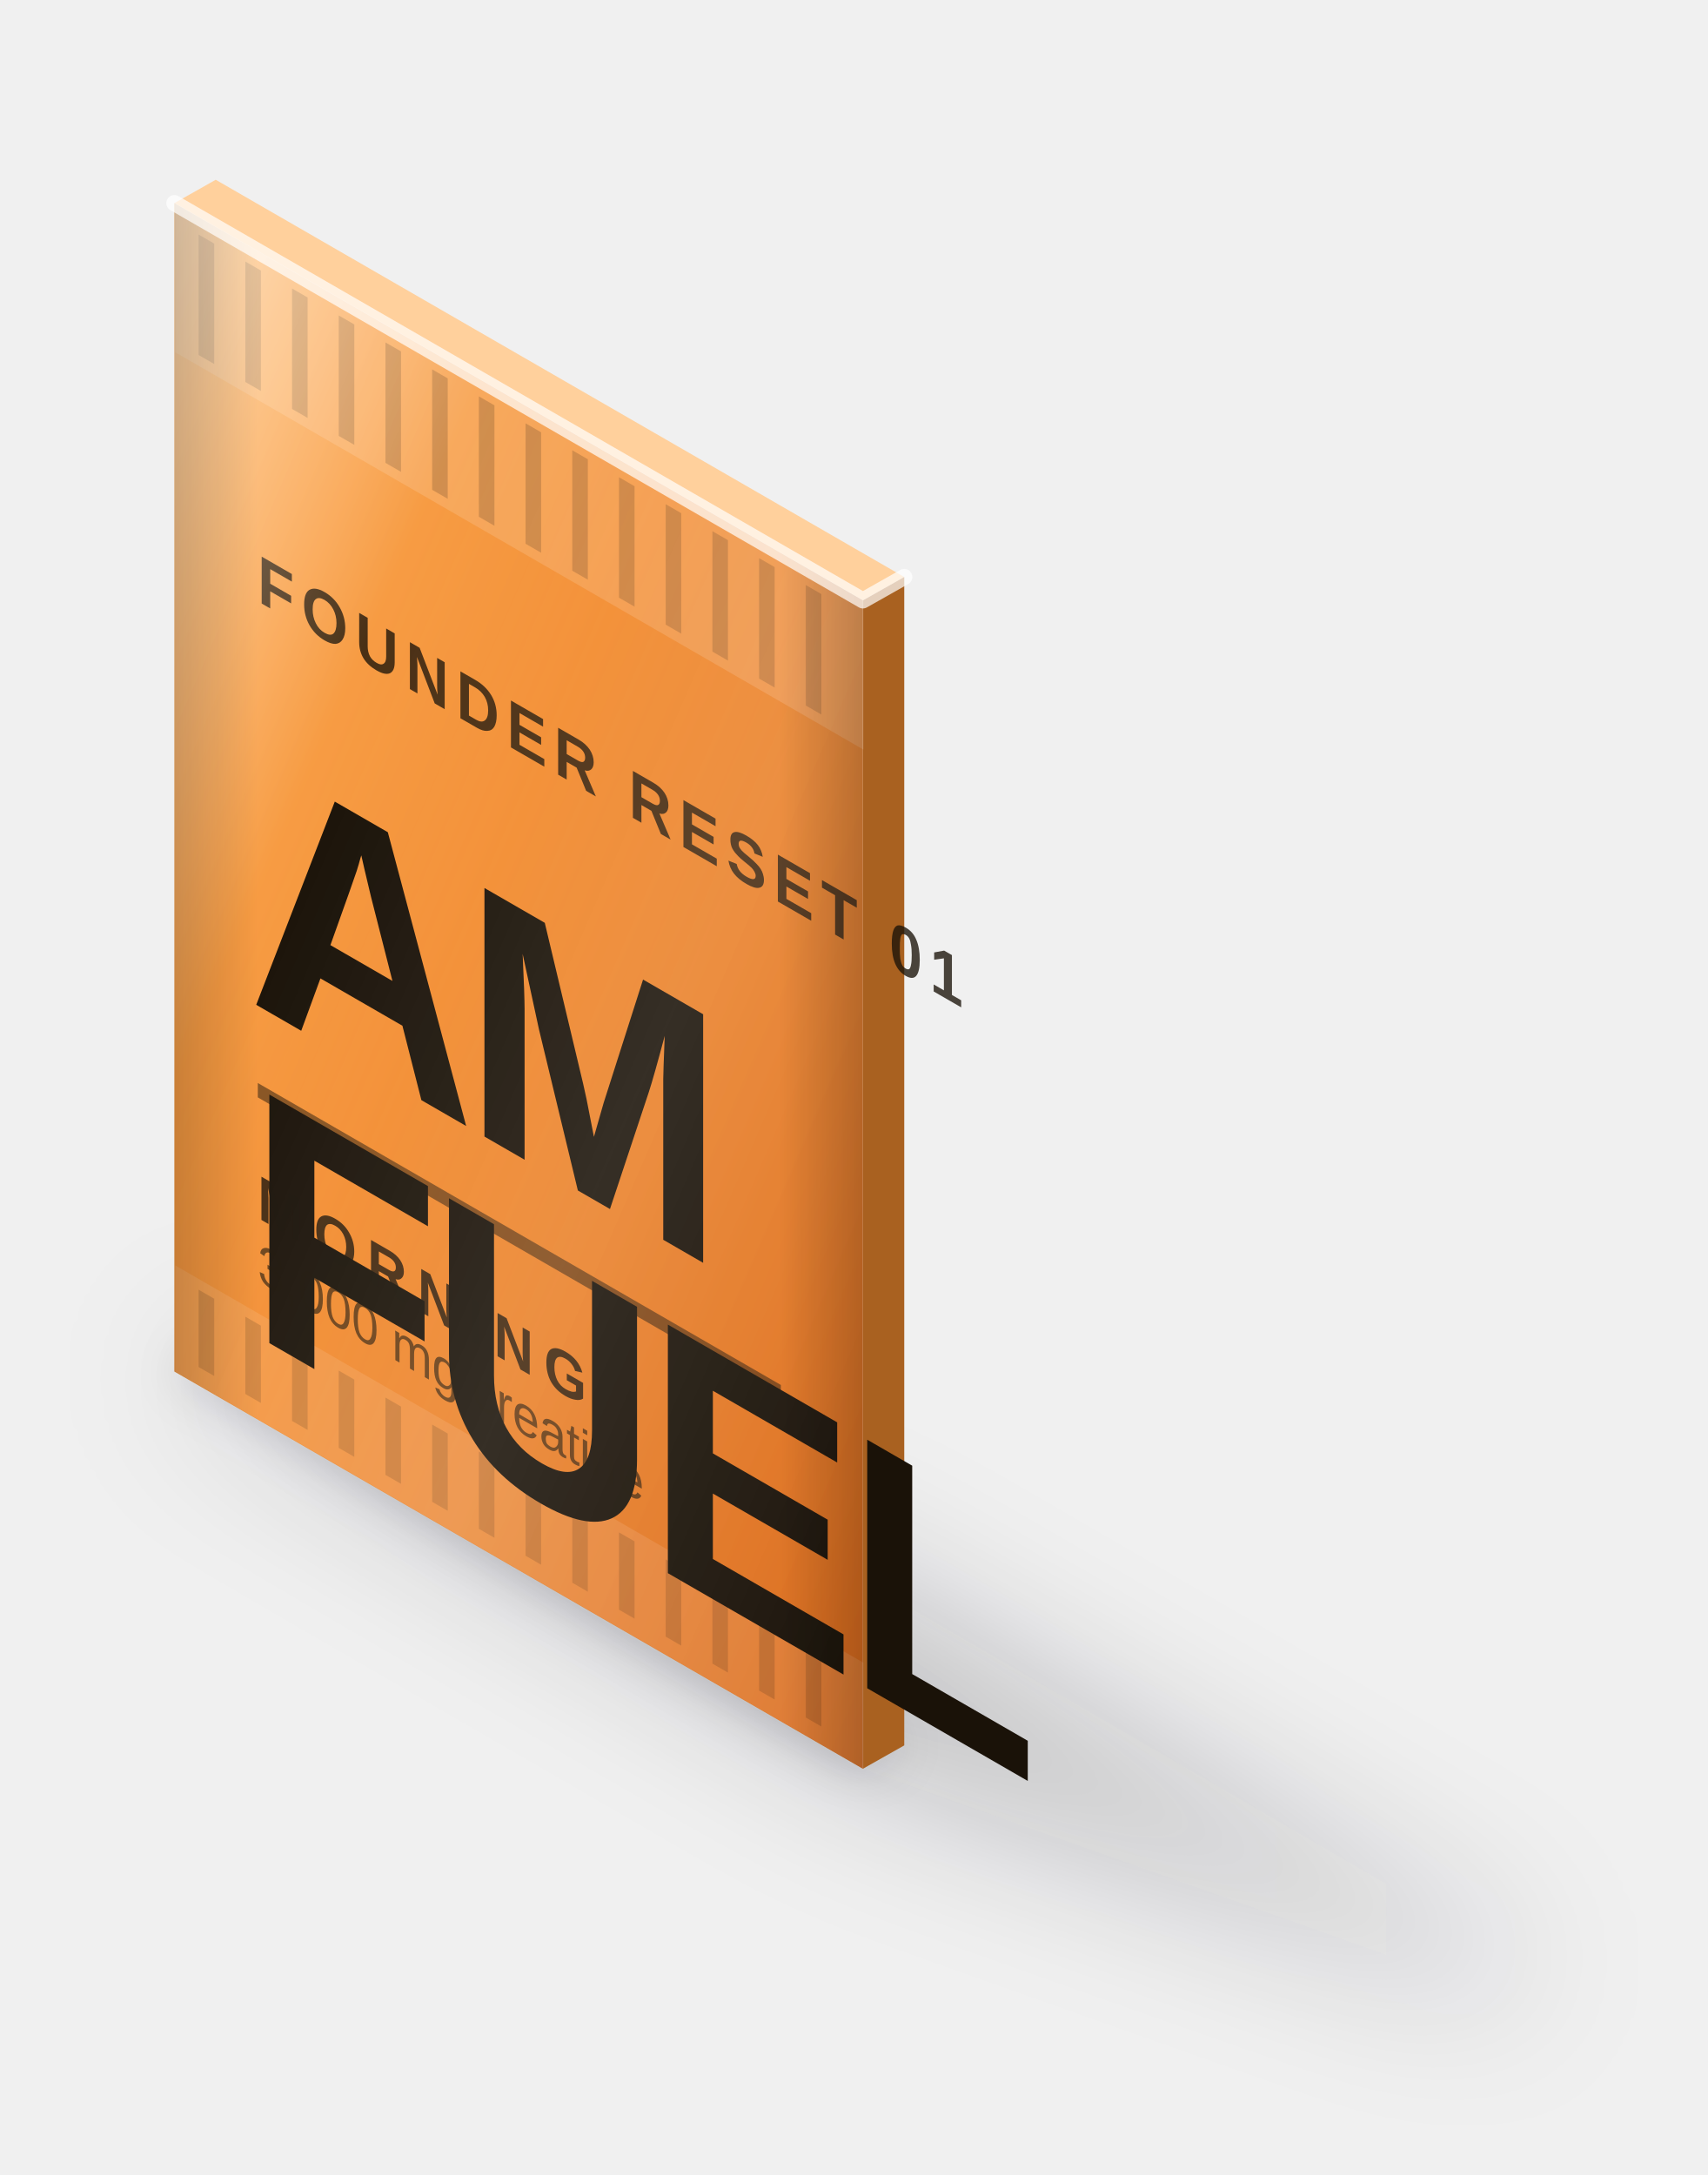
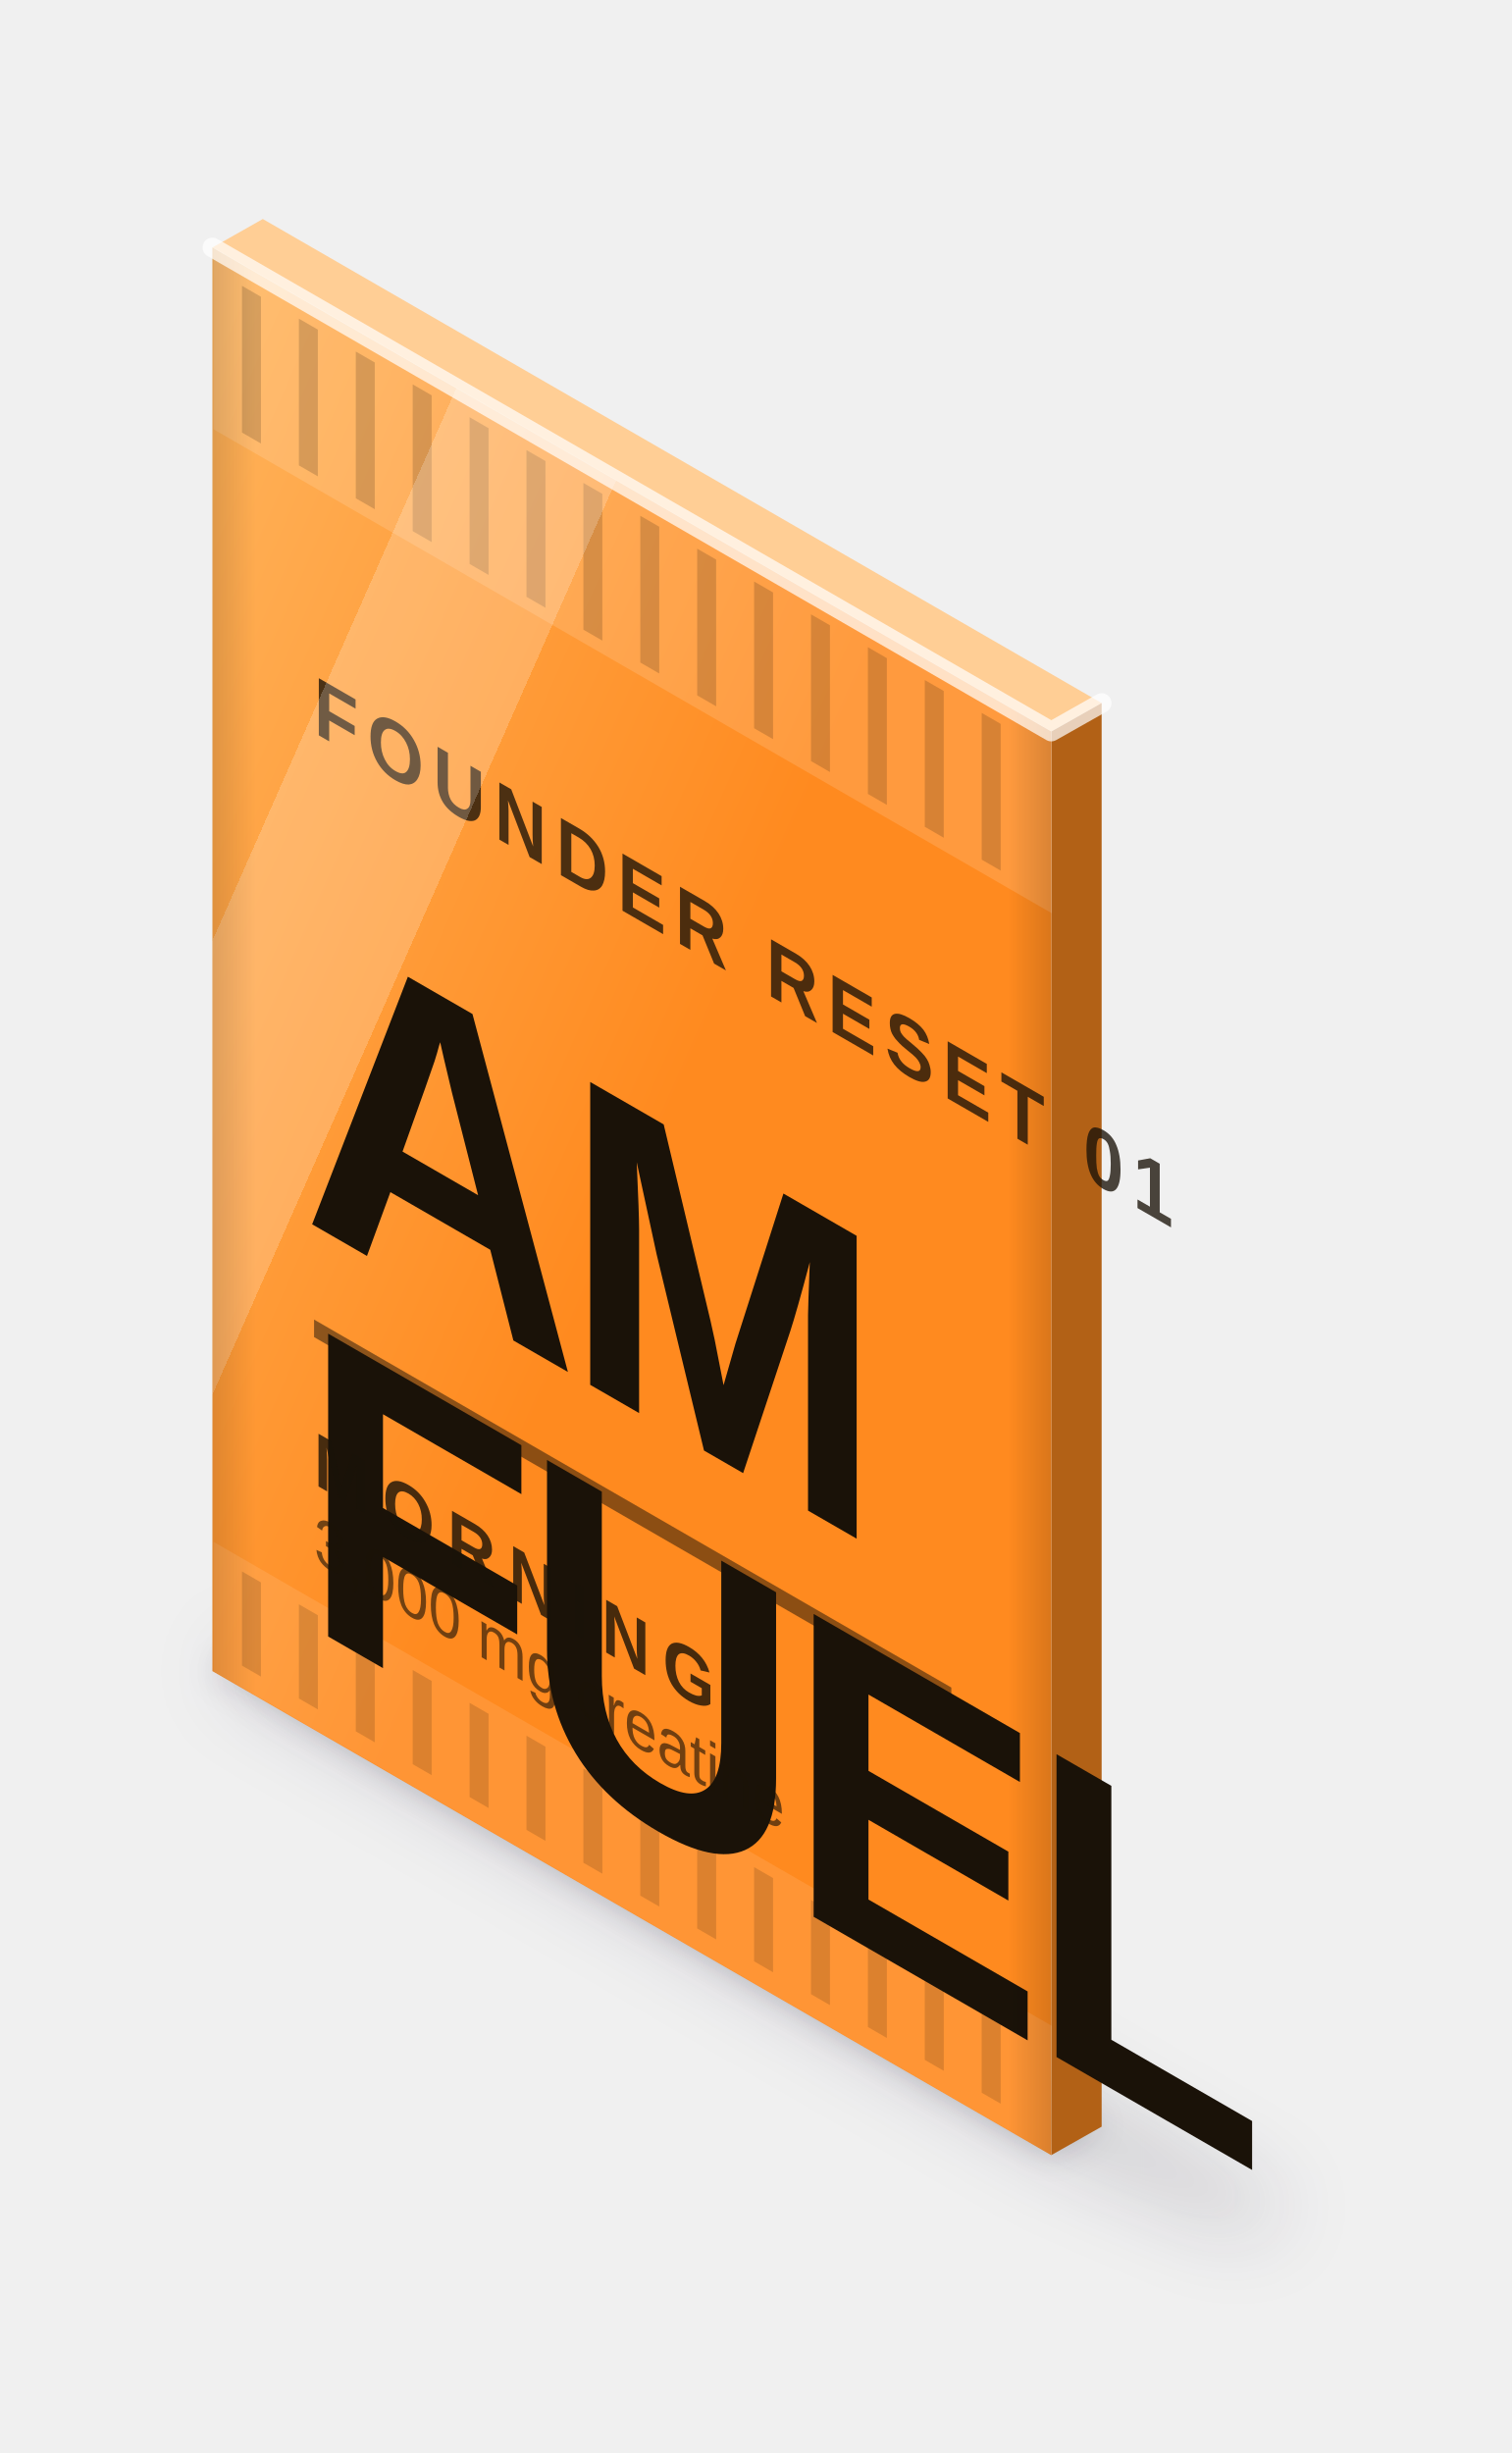
- <svg xmlns="http://www.w3.org/2000/svg" width="240" viewBox="-12 -75 95 121" aria-hidden="true" focusable="false">
+ <svg xmlns="http://www.w3.org/2000/svg" width="240" viewBox="-12 -75 69 112" aria-hidden="true" focusable="false">
  <defs>
    <filter id="iAm-b" x="-50%" y="-50%" width="200%" height="200%">
-       <feGaussianBlur stdDeviation="4.2" />
+       <feGaussianBlur stdDeviation="1.8" />
    </filter>
    <filter id="iAm-b2" x="-50%" y="-50%" width="200%" height="200%">
-       <feGaussianBlur stdDeviation="1.3" />
+       <feGaussianBlur stdDeviation="0.7" />
    </filter>
    <filter id="iAm-b3" x="-50%" y="-50%" width="200%" height="200%">
      <feGaussianBlur stdDeviation="8.8" />
    </filter>
    <linearGradient id="iAm-1" x1="0" y1="0" x2="1" y2="1">
-       <stop offset="0" stop-color="#FFB766" />
-       <stop offset="0.45" stop-color="#F28B2E" />
-       <stop offset="1" stop-color="#D8681A" />
+       <stop offset="0" stop-color="#FFB45C" />
+       <stop offset="0.5" stop-color="#FF8A1F" />
+       <stop offset="1" stop-color="#FF8A1F" />
    </linearGradient>
    <linearGradient id="iAm-2" x1="0" y1="0" x2="1" y2="1">
-       <stop offset="0" stop-color="#ffffff" stop-opacity="0.5" />
-       <stop offset="0.28" stop-color="#ffffff" stop-opacity="0.0" />
-       <stop offset="0.62" stop-color="#ffffff" stop-opacity="0.12" />
+       <stop offset="0" stop-color="#ffffff" stop-opacity="0" />
+       <stop offset="0.18" stop-color="#ffffff" stop-opacity="0" />
+       <stop offset="0.18" stop-color="#ffffff" stop-opacity="0.2" />
+       <stop offset="0.3" stop-color="#ffffff" stop-opacity="0.2" />
+       <stop offset="0.3" stop-color="#ffffff" stop-opacity="0" />
      <stop offset="1" stop-color="#ffffff" stop-opacity="0" />
    </linearGradient>
    <linearGradient id="iAm-3" x1="0" y1="0" x2="1" y2="0">
-       <stop offset="0" stop-color="#000000" stop-opacity="0.18" />
-       <stop offset="0.12" stop-color="#000000" stop-opacity="0" />
-       <stop offset="0.88" stop-color="#000000" stop-opacity="0" />
-       <stop offset="1" stop-color="#000000" stop-opacity="0.2" />
+       <stop offset="0" stop-color="#000000" stop-opacity="0.12" />
+       <stop offset="0.05" stop-color="#000000" stop-opacity="0" />
+       <stop offset="0.95" stop-color="#000000" stop-opacity="0" />
+       <stop offset="1" stop-color="#000000" stop-opacity="0.14" />
    </linearGradient>
  </defs>
  <g class="lyr" data-depth="0.6">
    <g class="obj " style="--d:0s">
      <g class="fl" style="--fd:0.2s">
-         <polygon points="-2.2,1.3 0.0,0.0 34.9,12.3 73.2,34.5 70.9,35.8 36.0,23.4" fill="#0b0b1a" opacity="0.22" filter="url(#iAm-b)" />
-         <polygon points="0.0,0.0 38.3,22.1 36.0,23.4 -2.3,1.3" fill="#0b0b1a" opacity="0.198" filter="url(#iAm-b2)" />
-         <polygon points="0.0,-65.0 38.3,-42.9 36.0,-41.6 -2.3,-63.7" fill="#ffd09c" />
-         <polygon points="38.3,-42.9 36.0,-41.6 36.0,23.4 38.3,22.1" fill="#a96120" />
+         <polygon points="-2.2,1.3 0.0,0.0 8.7,3.7 47.0,25.8 44.7,27.1 36.0,23.4" fill="#1b1530" opacity="0.16" filter="url(#iAm-b)" />
+         <polygon points="0.0,0.0 38.3,22.1 36.0,23.4 -2.3,1.3" fill="#1b1530" opacity="0.21" filter="url(#iAm-b2)" />
+         <polygon points="0.0,-65.0 38.3,-42.9 36.0,-41.6 -2.3,-63.7" fill="#ffce95" />
+         <polygon points="38.3,-42.9 36.0,-41.6 36.0,23.4 38.3,22.1" fill="#b26116" />
        <polygon points="-2.3,-63.7 36.0,-41.6 36.0,23.4 -2.3,1.3" fill="url(#iAm-1)" />
        <g transform="matrix(0.866 0.5 0 1 -2.25 -63.70)">
          <rect x="0" y="0" width="44.2" height="8.3" fill="#fff" fill-opacity=".14" />
          <line x1="2" y1="1" x2="2" y2="7.7" stroke="#000" stroke-opacity=".16" stroke-width="1" />
          <line x1="5" y1="1" x2="5" y2="7.7" stroke="#000" stroke-opacity=".16" stroke-width="1" />
          <line x1="8" y1="1" x2="8" y2="7.7" stroke="#000" stroke-opacity=".16" stroke-width="1" />
          <line x1="11" y1="1" x2="11" y2="7.7" stroke="#000" stroke-opacity=".16" stroke-width="1" />
          <line x1="14" y1="1" x2="14" y2="7.7" stroke="#000" stroke-opacity=".16" stroke-width="1" />
          <line x1="17" y1="1" x2="17" y2="7.7" stroke="#000" stroke-opacity=".16" stroke-width="1" />
          <line x1="20" y1="1" x2="20" y2="7.7" stroke="#000" stroke-opacity=".16" stroke-width="1" />
          <line x1="23" y1="1" x2="23" y2="7.7" stroke="#000" stroke-opacity=".16" stroke-width="1" />
          <line x1="26" y1="1" x2="26" y2="7.7" stroke="#000" stroke-opacity=".16" stroke-width="1" />
          <line x1="29" y1="1" x2="29" y2="7.7" stroke="#000" stroke-opacity=".16" stroke-width="1" />
          <line x1="32" y1="1" x2="32" y2="7.7" stroke="#000" stroke-opacity=".16" stroke-width="1" />
          <line x1="35" y1="1" x2="35" y2="7.7" stroke="#000" stroke-opacity=".16" stroke-width="1" />
          <line x1="38" y1="1" x2="38" y2="7.7" stroke="#000" stroke-opacity=".16" stroke-width="1" />
          <line x1="41" y1="1" x2="41" y2="7.7" stroke="#000" stroke-opacity=".16" stroke-width="1" />
          <rect x="0" y="59.1" width="44.2" height="5.9" fill="#fff" fill-opacity=".1" />
          <line x1="2" y1="59.7" x2="2" y2="64.0" stroke="#000" stroke-opacity=".14" stroke-width="1" />
          <line x1="5" y1="59.7" x2="5" y2="64.0" stroke="#000" stroke-opacity=".14" stroke-width="1" />
          <line x1="8" y1="59.7" x2="8" y2="64.0" stroke="#000" stroke-opacity=".14" stroke-width="1" />
          <line x1="11" y1="59.7" x2="11" y2="64.0" stroke="#000" stroke-opacity=".14" stroke-width="1" />
          <line x1="14" y1="59.7" x2="14" y2="64.0" stroke="#000" stroke-opacity=".14" stroke-width="1" />
          <line x1="17" y1="59.7" x2="17" y2="64.0" stroke="#000" stroke-opacity=".14" stroke-width="1" />
          <line x1="20" y1="59.7" x2="20" y2="64.0" stroke="#000" stroke-opacity=".14" stroke-width="1" />
          <line x1="23" y1="59.7" x2="23" y2="64.0" stroke="#000" stroke-opacity=".14" stroke-width="1" />
          <line x1="26" y1="59.7" x2="26" y2="64.0" stroke="#000" stroke-opacity=".14" stroke-width="1" />
          <line x1="29" y1="59.7" x2="29" y2="64.0" stroke="#000" stroke-opacity=".14" stroke-width="1" />
          <line x1="32" y1="59.7" x2="32" y2="64.0" stroke="#000" stroke-opacity=".14" stroke-width="1" />
          <line x1="35" y1="59.7" x2="35" y2="64.0" stroke="#000" stroke-opacity=".14" stroke-width="1" />
          <line x1="38" y1="59.7" x2="38" y2="64.0" stroke="#000" stroke-opacity=".14" stroke-width="1" />
          <line x1="41" y1="59.7" x2="41" y2="64.0" stroke="#000" stroke-opacity=".14" stroke-width="1" />
          <text x="5.3" y="19.5" font-family="'Bricolage Grotesque','Helvetica Neue',Arial,sans-serif" font-size="3.8" font-weight="700" letter-spacing="0.5" fill="#1a1208" fill-opacity=".78">FOUNDER RESET 01</text>
          <text x="4.7" y="42.0" font-family="'Bricolage Grotesque','Helvetica Neue',Arial,sans-serif" font-size="20.1" font-weight="800" letter-spacing="-0.7" fill="#1a1208">AM</text>
          <text x="4.7" y="60.4" font-family="'Bricolage Grotesque','Helvetica Neue',Arial,sans-serif" font-size="20.1" font-weight="800" letter-spacing="-0.6" fill="#1a1208">FUEL</text>
          <line x1="5.3" y1="46.7" x2="38.9" y2="46.7" stroke="#1a1208" stroke-opacity=".5" stroke-width=".8" />
          <text x="5.3" y="53.8" font-family="'Bricolage Grotesque','Helvetica Neue',Arial,sans-serif" font-size="3.5" font-weight="700" letter-spacing="0.7" fill="#1a1208" fill-opacity=".8">MORNING</text>
          <text x="5.3" y="57.3" font-family="'Bricolage Grotesque','Helvetica Neue',Arial,sans-serif" font-size="3.1" font-weight="500" fill="#1a1208" fill-opacity=".62">3,000 mg creatine</text>
        </g>
        <polygon points="-2.3,-63.7 36.0,-41.6 36.0,23.4 -2.3,1.3" fill="url(#iAm-2)" />
        <polygon points="-2.3,-63.7 36.0,-41.6 36.0,23.4 -2.3,1.3" fill="url(#iAm-3)" />
        <polyline points="-2.3,-63.7 36.0,-41.6 38.3,-42.9" fill="none" stroke="#ffffff" stroke-width="0.9" stroke-linejoin="round" stroke-linecap="round" opacity="0.7" />
      </g>
    </g>
  </g>
</svg>
